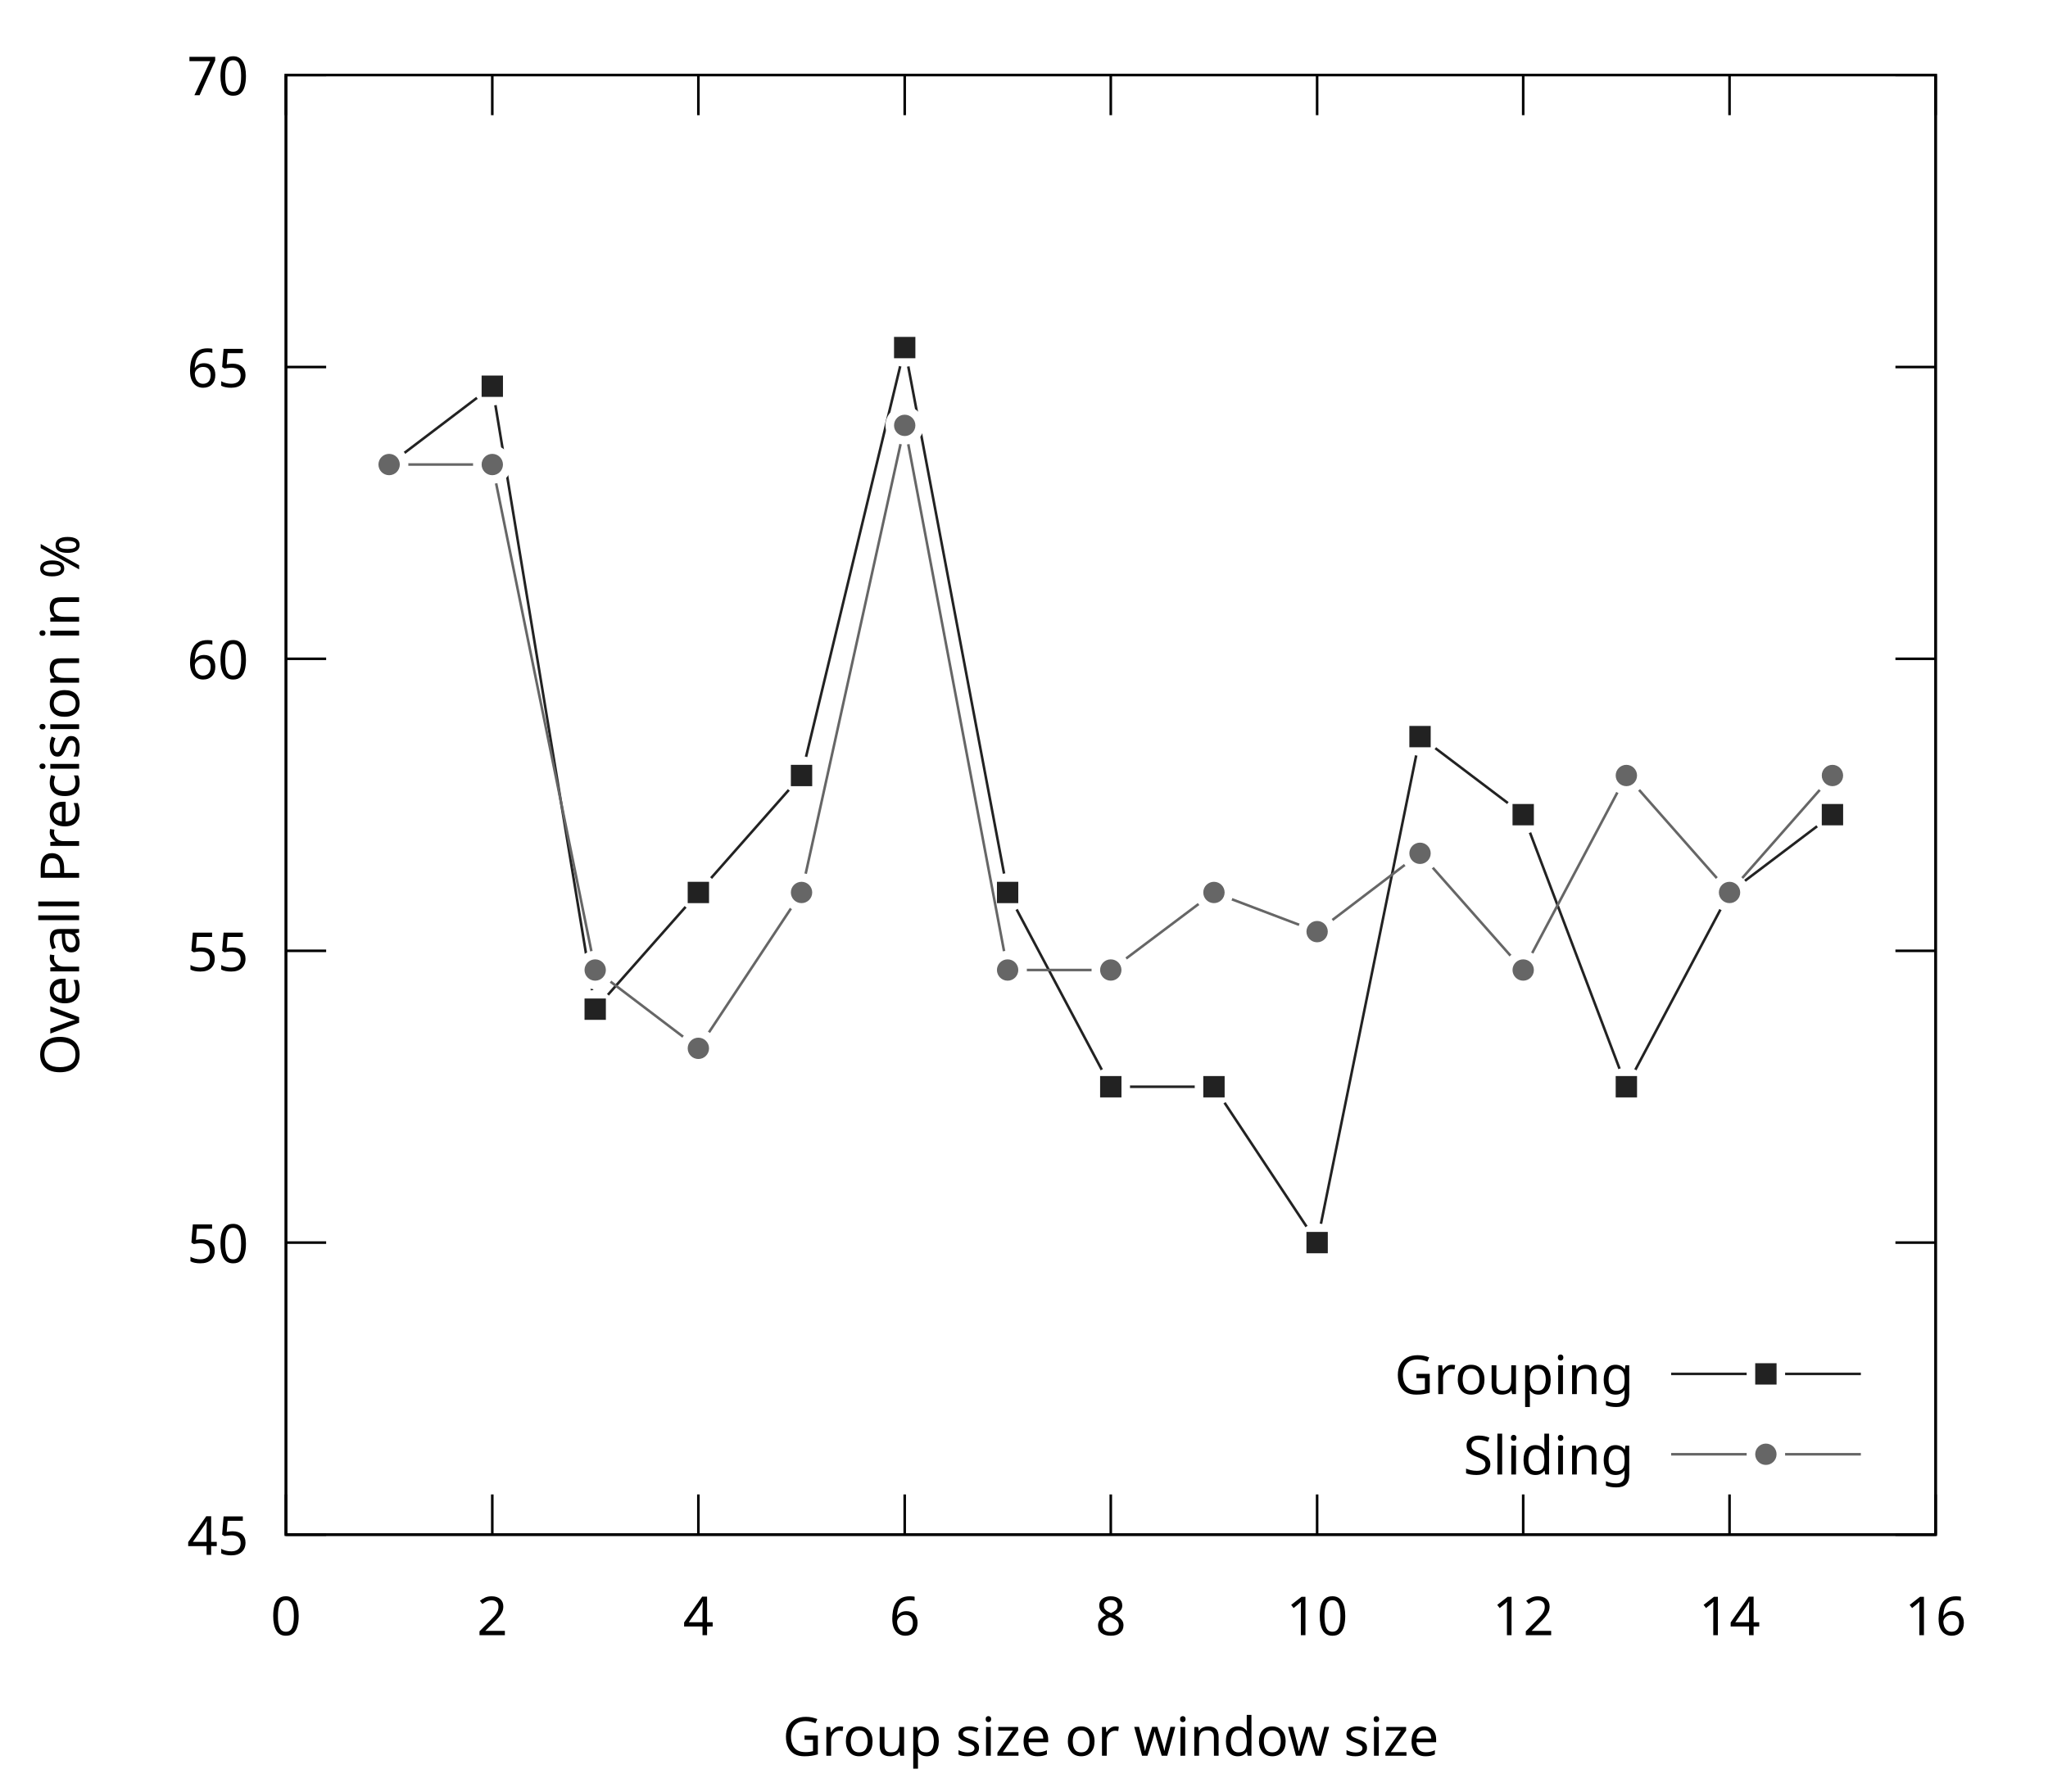
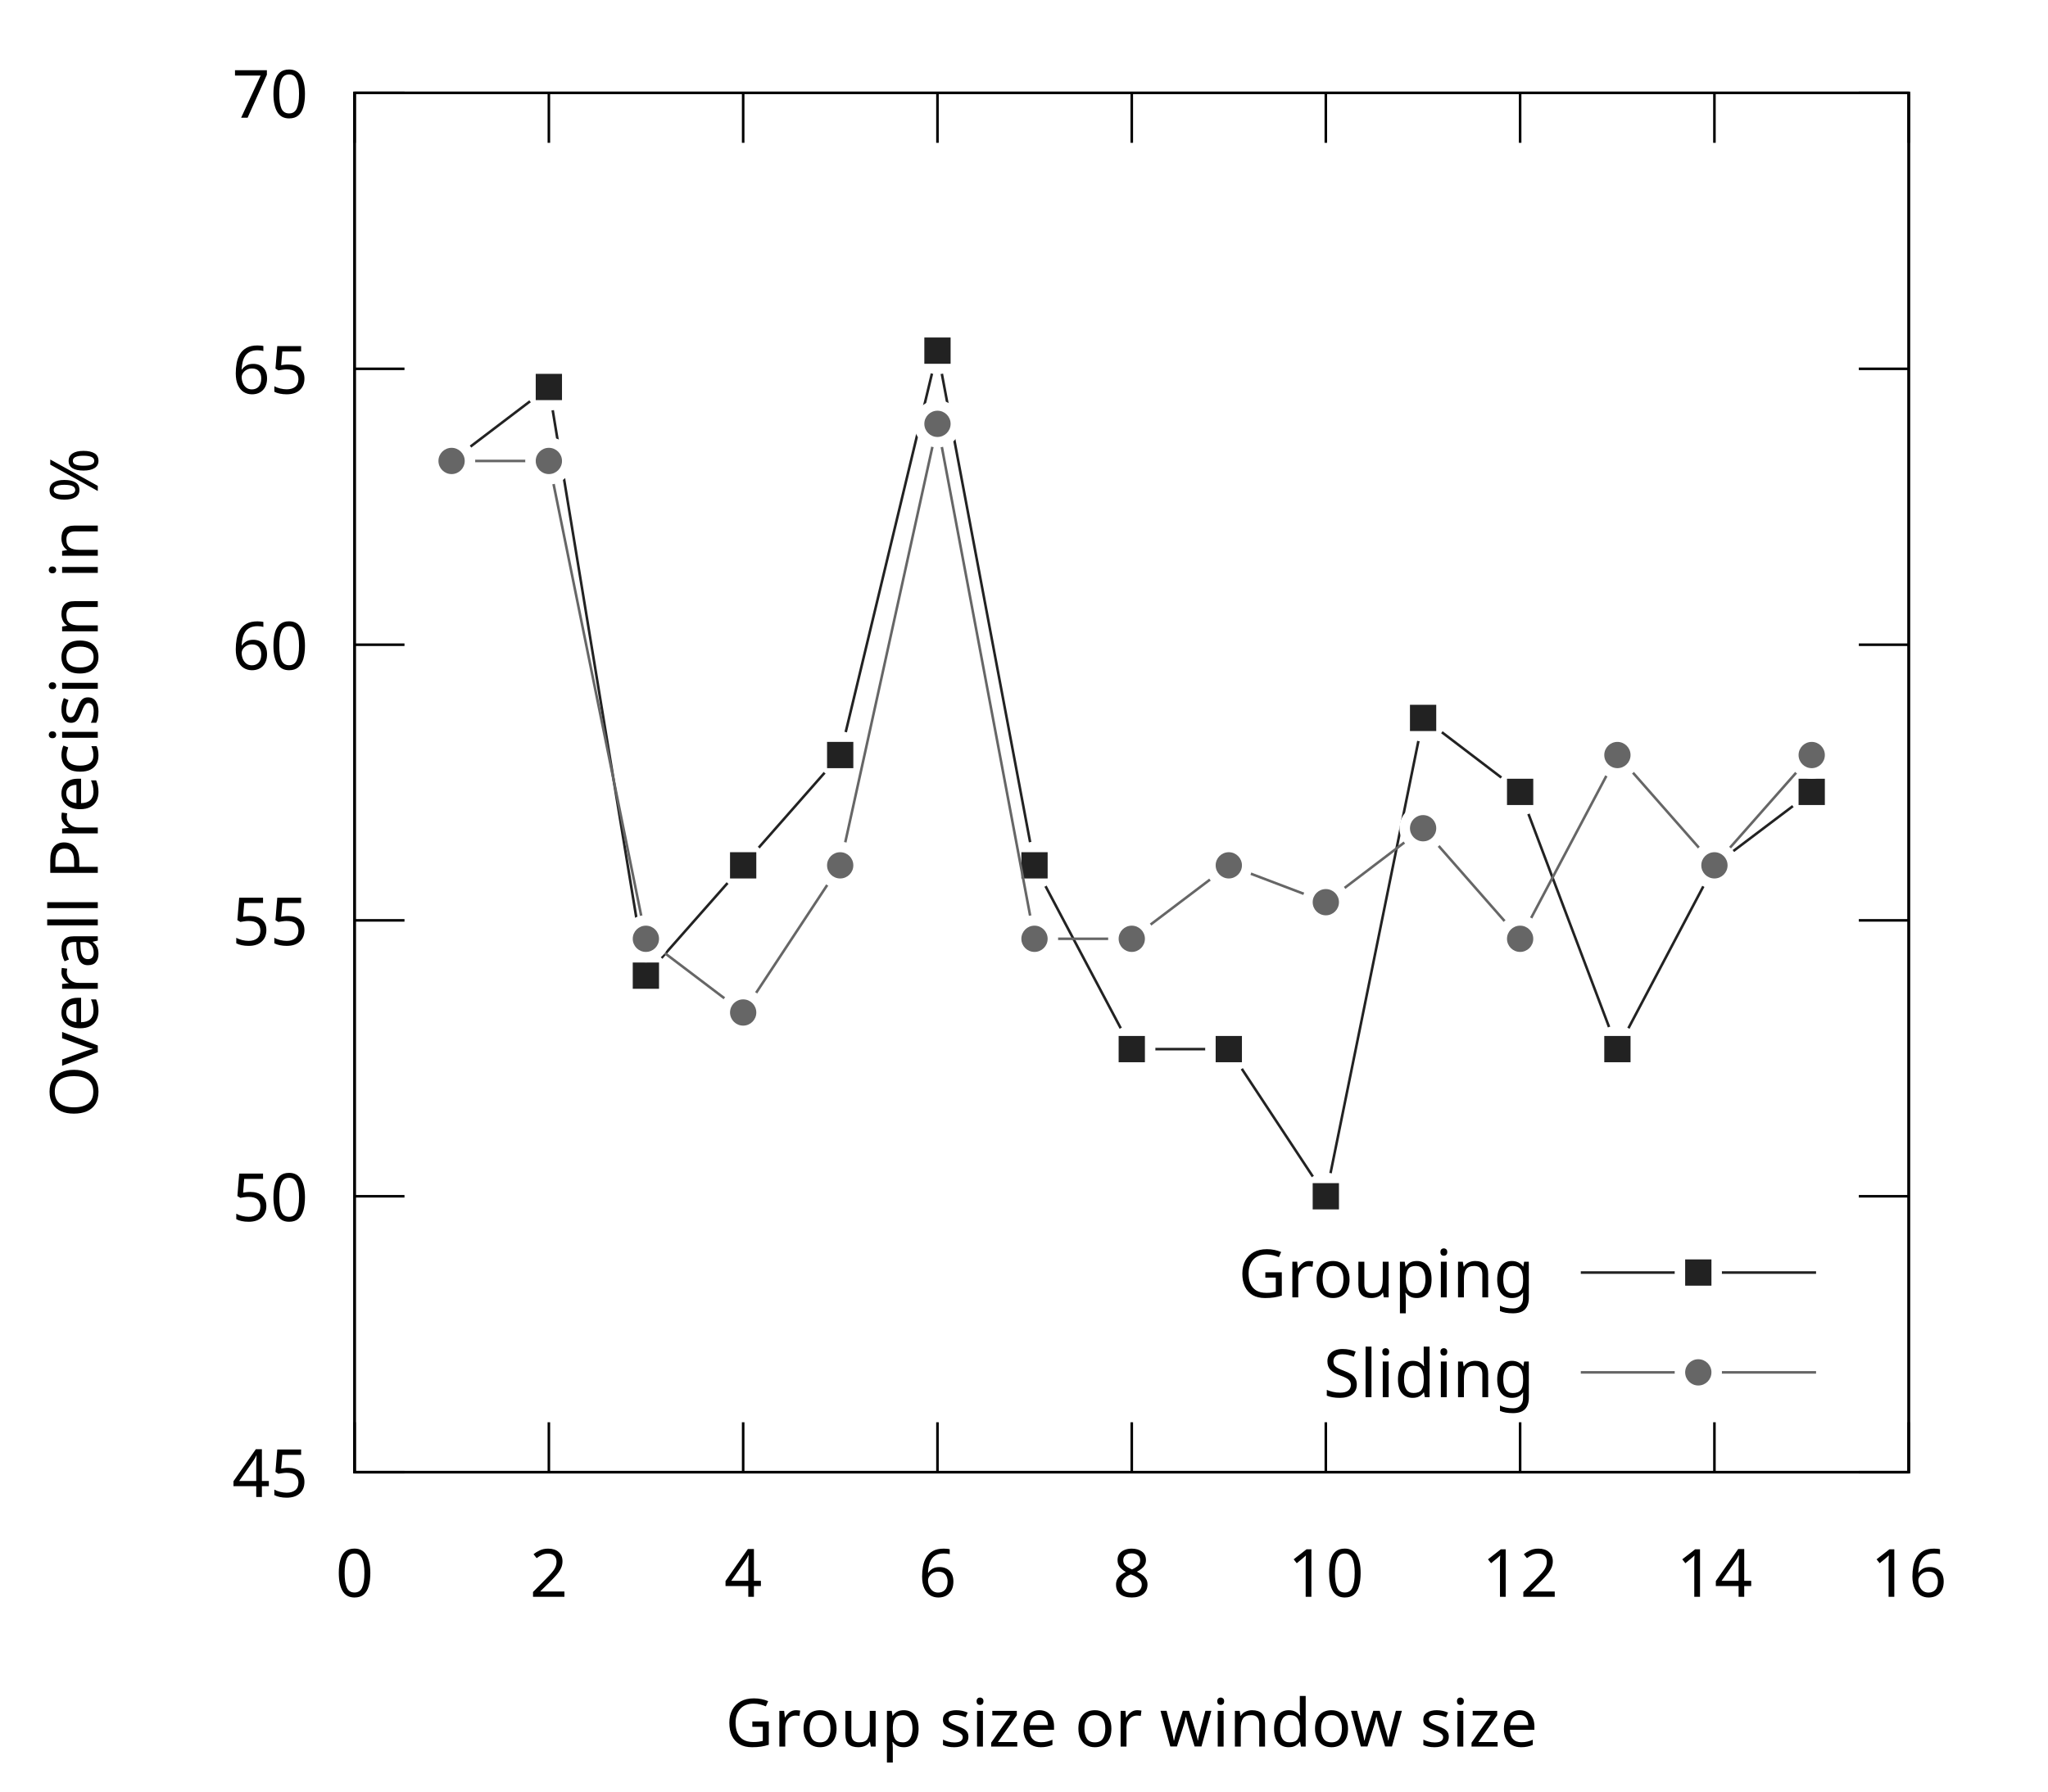
<svg xmlns="http://www.w3.org/2000/svg" xmlns:xlink="http://www.w3.org/1999/xlink" width="800" height="700" viewBox="0 0 800 700">
  <g id="gnuplot_canvas">
    <rect x="0" y="0" width="800" height="700" fill="none" />
    <defs>
      <circle id="gpDot" r="0.5" stroke-width="0.5" />
-       <path id="gpPt0" stroke-width="0.127" stroke="currentColor" d="M-1,0 h2 M0,-1 v2" />
-       <path id="gpPt1" stroke-width="0.127" stroke="currentColor" d="M-1,-1 L1,1 M1,-1 L-1,1" />
-       <path id="gpPt2" stroke-width="0.127" stroke="currentColor" d="M-1,0 L1,0 M0,-1 L0,1 M-1,-1 L1,1 M-1,1 L1,-1" />
-       <rect id="gpPt3" stroke-width="0.127" stroke="currentColor" x="-1" y="-1" width="2" height="2" />
-       <rect id="gpPt4" stroke-width="0.127" stroke="currentColor" fill="currentColor" x="-1" y="-1" width="2" height="2" />
-       <circle id="gpPt5" stroke-width="0.127" stroke="currentColor" cx="0" cy="0" r="1" />
+       <path id="gpPt0" stroke-width="0.103" stroke="currentColor" d="M-1,0 h2 M0,-1 v2" />
+       <path id="gpPt1" stroke-width="0.103" stroke="currentColor" d="M-1,-1 L1,1 M1,-1 L-1,1" />
+       <path id="gpPt2" stroke-width="0.103" stroke="currentColor" d="M-1,0 L1,0 M0,-1 L0,1 M-1,-1 L1,1 M-1,1 L1,-1" />
+       <rect id="gpPt3" stroke-width="0.103" stroke="currentColor" x="-1" y="-1" width="2" height="2" />
+       <rect id="gpPt4" stroke-width="0.103" stroke="currentColor" fill="currentColor" x="-1" y="-1" width="2" height="2" />
+       <circle id="gpPt5" stroke-width="0.103" stroke="currentColor" cx="0" cy="0" r="1" />
      <use xlink:href="#gpPt5" id="gpPt6" fill="currentColor" stroke="none" />
-       <path id="gpPt7" stroke-width="0.127" stroke="currentColor" d="M0,-1.33 L-1.33,0.67 L1.33,0.67 z" />
+       <path id="gpPt7" stroke-width="0.103" stroke="currentColor" d="M0,-1.33 L-1.33,0.67 L1.33,0.67 z" />
      <use xlink:href="#gpPt7" id="gpPt8" fill="currentColor" stroke="none" />
      <use xlink:href="#gpPt7" id="gpPt9" stroke="currentColor" transform="rotate(180)" />
      <use xlink:href="#gpPt9" id="gpPt10" fill="currentColor" stroke="none" />
      <use xlink:href="#gpPt3" id="gpPt11" stroke="currentColor" transform="rotate(45)" />
      <use xlink:href="#gpPt11" id="gpPt12" fill="currentColor" stroke="none" />
-       <path id="gpPt13" stroke-width="0.127" stroke="currentColor" d="M0,1.330 L1.265,0.411 L0.782,-1.067 L-0.782,-1.076 L-1.265,0.411 z" />
+       <path id="gpPt13" stroke-width="0.103" stroke="currentColor" d="M0,1.330 L1.265,0.411 L0.782,-1.067 L-0.782,-1.076 L-1.265,0.411 z" />
      <use xlink:href="#gpPt13" id="gpPt14" fill="currentColor" stroke="none" />
      <filter id="textbox" filterUnits="objectBoundingBox" x="0" y="0" height="1" width="1">
        <feFlood flood-color="white" flood-opacity="1" result="bgnd" />
        <feComposite in="SourceGraphic" in2="bgnd" operator="atop" />
      </filter>
      <filter id="greybox" filterUnits="objectBoundingBox" x="0" y="0" height="1" width="1">
        <feFlood flood-color="lightgrey" flood-opacity="1" result="grey" />
        <feComposite in="SourceGraphic" in2="grey" operator="atop" />
      </filter>
    </defs>
    <g fill="none" color="white" stroke="currentColor" stroke-width="1.00" stroke-linecap="butt" stroke-linejoin="miter">
</g>
    <g fill="none" color="black" stroke="currentColor" stroke-width="1.00" stroke-linecap="butt" stroke-linejoin="miter">
-       <path stroke="black" d="M111.7,599.6 L127.4,599.6 M756.1,599.6 L740.4,599.6  " />
-       <g transform="translate(97.1,607.5)" stroke="none" fill="black" font-family="Verdana" font-size="21.00" text-anchor="end">
+       <path stroke="black" d="M138.5,575.2 L158.0,575.2 M745.6,575.2 L726.1,575.2  " />
+       <g transform="translate(120.4,584.9)" stroke="none" fill="black" font-family="Verdana" font-size="26.00" text-anchor="end">
        <text>
          <tspan font-family="Verdana"> 45</tspan>
        </text>
      </g>
    </g>
    <g fill="none" color="black" stroke="currentColor" stroke-width="1.00" stroke-linecap="butt" stroke-linejoin="miter">
-       <path stroke="black" d="M111.7,485.5 L127.4,485.5 M756.1,485.5 L740.4,485.5  " />
-       <g transform="translate(97.1,493.4)" stroke="none" fill="black" font-family="Verdana" font-size="21.00" text-anchor="end">
+       <path stroke="black" d="M138.5,467.4 L158.0,467.4 M745.6,467.4 L726.1,467.4  " />
+       <g transform="translate(120.4,477.1)" stroke="none" fill="black" font-family="Verdana" font-size="26.00" text-anchor="end">
        <text>
          <tspan font-family="Verdana"> 50</tspan>
        </text>
      </g>
    </g>
    <g fill="none" color="black" stroke="currentColor" stroke-width="1.00" stroke-linecap="butt" stroke-linejoin="miter">
-       <path stroke="black" d="M111.7,371.5 L127.4,371.5 M756.1,371.5 L740.4,371.5  " />
-       <g transform="translate(97.1,379.4)" stroke="none" fill="black" font-family="Verdana" font-size="21.00" text-anchor="end">
+       <path stroke="black" d="M138.5,359.6 L158.0,359.6 M745.6,359.6 L726.1,359.6  " />
+       <g transform="translate(120.4,369.3)" stroke="none" fill="black" font-family="Verdana" font-size="26.00" text-anchor="end">
        <text>
          <tspan font-family="Verdana"> 55</tspan>
        </text>
      </g>
    </g>
    <g fill="none" color="black" stroke="currentColor" stroke-width="1.00" stroke-linecap="butt" stroke-linejoin="miter">
-       <path stroke="black" d="M111.7,257.4 L127.4,257.4 M756.1,257.4 L740.4,257.4  " />
-       <g transform="translate(97.1,265.3)" stroke="none" fill="black" font-family="Verdana" font-size="21.00" text-anchor="end">
+       <path stroke="black" d="M138.5,251.9 L158.0,251.9 M745.6,251.9 L726.1,251.9  " />
+       <g transform="translate(120.4,261.6)" stroke="none" fill="black" font-family="Verdana" font-size="26.00" text-anchor="end">
        <text>
          <tspan font-family="Verdana"> 60</tspan>
        </text>
      </g>
    </g>
    <g fill="none" color="black" stroke="currentColor" stroke-width="1.00" stroke-linecap="butt" stroke-linejoin="miter">
-       <path stroke="black" d="M111.7,143.4 L127.4,143.4 M756.1,143.4 L740.4,143.4  " />
-       <g transform="translate(97.1,151.3)" stroke="none" fill="black" font-family="Verdana" font-size="21.00" text-anchor="end">
+       <path stroke="black" d="M138.5,144.1 L158.0,144.1 M745.6,144.1 L726.1,144.1  " />
+       <g transform="translate(120.4,153.8)" stroke="none" fill="black" font-family="Verdana" font-size="26.00" text-anchor="end">
        <text>
          <tspan font-family="Verdana"> 65</tspan>
        </text>
      </g>
    </g>
    <g fill="none" color="black" stroke="currentColor" stroke-width="1.00" stroke-linecap="butt" stroke-linejoin="miter">
-       <path stroke="black" d="M111.7,29.3 L127.4,29.3 M756.1,29.3 L740.4,29.3  " />
-       <g transform="translate(97.1,37.2)" stroke="none" fill="black" font-family="Verdana" font-size="21.00" text-anchor="end">
+       <path stroke="black" d="M138.5,36.3 L158.0,36.3 M745.6,36.3 L726.1,36.3  " />
+       <g transform="translate(120.4,46.0)" stroke="none" fill="black" font-family="Verdana" font-size="26.00" text-anchor="end">
        <text>
          <tspan font-family="Verdana"> 70</tspan>
        </text>
      </g>
    </g>
    <g fill="none" color="black" stroke="currentColor" stroke-width="1.00" stroke-linecap="butt" stroke-linejoin="miter">
-       <path stroke="black" d="M111.7,599.6 L111.7,583.9 M111.7,29.3 L111.7,45.0  " />
-       <g transform="translate(111.7,638.9)" stroke="none" fill="black" font-family="Verdana" font-size="21.00" text-anchor="middle">
+       <path stroke="black" d="M138.5,575.2 L138.5,555.7 M138.5,36.3 L138.5,55.8  " />
+       <g transform="translate(138.5,623.9)" stroke="none" fill="black" font-family="Verdana" font-size="26.00" text-anchor="middle">
        <text>
          <tspan font-family="Verdana"> 0</tspan>
        </text>
      </g>
    </g>
    <g fill="none" color="black" stroke="currentColor" stroke-width="1.00" stroke-linecap="butt" stroke-linejoin="miter">
-       <path stroke="black" d="M192.3,599.6 L192.3,583.9 M192.3,29.3 L192.3,45.0  " />
-       <g transform="translate(192.3,638.9)" stroke="none" fill="black" font-family="Verdana" font-size="21.00" text-anchor="middle">
+       <path stroke="black" d="M214.4,575.2 L214.4,555.7 M214.4,36.3 L214.4,55.8  " />
+       <g transform="translate(214.4,623.9)" stroke="none" fill="black" font-family="Verdana" font-size="26.00" text-anchor="middle">
        <text>
          <tspan font-family="Verdana"> 2</tspan>
        </text>
      </g>
    </g>
    <g fill="none" color="black" stroke="currentColor" stroke-width="1.00" stroke-linecap="butt" stroke-linejoin="miter">
-       <path stroke="black" d="M272.8,599.6 L272.8,583.9 M272.8,29.3 L272.8,45.0  " />
-       <g transform="translate(272.8,638.9)" stroke="none" fill="black" font-family="Verdana" font-size="21.00" text-anchor="middle">
+       <path stroke="black" d="M290.3,575.2 L290.3,555.7 M290.3,36.3 L290.3,55.8  " />
+       <g transform="translate(290.3,623.9)" stroke="none" fill="black" font-family="Verdana" font-size="26.00" text-anchor="middle">
        <text>
          <tspan font-family="Verdana"> 4</tspan>
        </text>
      </g>
    </g>
    <g fill="none" color="black" stroke="currentColor" stroke-width="1.00" stroke-linecap="butt" stroke-linejoin="miter">
-       <path stroke="black" d="M353.4,599.6 L353.4,583.9 M353.4,29.3 L353.4,45.0  " />
-       <g transform="translate(353.4,638.9)" stroke="none" fill="black" font-family="Verdana" font-size="21.00" text-anchor="middle">
+       <path stroke="black" d="M366.2,575.2 L366.2,555.7 M366.2,36.3 L366.2,55.8  " />
+       <g transform="translate(366.2,623.9)" stroke="none" fill="black" font-family="Verdana" font-size="26.00" text-anchor="middle">
        <text>
          <tspan font-family="Verdana"> 6</tspan>
        </text>
      </g>
    </g>
    <g fill="none" color="black" stroke="currentColor" stroke-width="1.00" stroke-linecap="butt" stroke-linejoin="miter">
-       <path stroke="black" d="M433.9,599.6 L433.9,583.9 M433.9,29.3 L433.9,45.0  " />
-       <g transform="translate(433.9,638.9)" stroke="none" fill="black" font-family="Verdana" font-size="21.00" text-anchor="middle">
+       <path stroke="black" d="M442.1,575.2 L442.1,555.7 M442.1,36.3 L442.1,55.8  " />
+       <g transform="translate(442.1,623.9)" stroke="none" fill="black" font-family="Verdana" font-size="26.00" text-anchor="middle">
        <text>
          <tspan font-family="Verdana"> 8</tspan>
        </text>
      </g>
    </g>
    <g fill="none" color="black" stroke="currentColor" stroke-width="1.00" stroke-linecap="butt" stroke-linejoin="miter">
-       <path stroke="black" d="M514.5,599.6 L514.5,583.9 M514.5,29.3 L514.5,45.0  " />
-       <g transform="translate(514.5,638.9)" stroke="none" fill="black" font-family="Verdana" font-size="21.00" text-anchor="middle">
+       <path stroke="black" d="M517.9,575.2 L517.9,555.7 M517.9,36.3 L517.9,55.8  " />
+       <g transform="translate(517.9,623.9)" stroke="none" fill="black" font-family="Verdana" font-size="26.00" text-anchor="middle">
        <text>
          <tspan font-family="Verdana"> 10</tspan>
        </text>
      </g>
    </g>
    <g fill="none" color="black" stroke="currentColor" stroke-width="1.00" stroke-linecap="butt" stroke-linejoin="miter">
-       <path stroke="black" d="M595.0,599.6 L595.0,583.9 M595.0,29.3 L595.0,45.0  " />
-       <g transform="translate(595.0,638.9)" stroke="none" fill="black" font-family="Verdana" font-size="21.00" text-anchor="middle">
+       <path stroke="black" d="M593.8,575.2 L593.8,555.7 M593.8,36.3 L593.8,55.8  " />
+       <g transform="translate(593.8,623.9)" stroke="none" fill="black" font-family="Verdana" font-size="26.00" text-anchor="middle">
        <text>
          <tspan font-family="Verdana"> 12</tspan>
        </text>
      </g>
    </g>
    <g fill="none" color="black" stroke="currentColor" stroke-width="1.00" stroke-linecap="butt" stroke-linejoin="miter">
-       <path stroke="black" d="M675.6,599.6 L675.6,583.9 M675.6,29.3 L675.6,45.0  " />
-       <g transform="translate(675.6,638.9)" stroke="none" fill="black" font-family="Verdana" font-size="21.00" text-anchor="middle">
+       <path stroke="black" d="M669.7,575.2 L669.7,555.7 M669.7,36.3 L669.7,55.8  " />
+       <g transform="translate(669.7,623.9)" stroke="none" fill="black" font-family="Verdana" font-size="26.00" text-anchor="middle">
        <text>
          <tspan font-family="Verdana"> 14</tspan>
        </text>
      </g>
    </g>
    <g fill="none" color="black" stroke="currentColor" stroke-width="1.00" stroke-linecap="butt" stroke-linejoin="miter">
-       <path stroke="black" d="M756.1,599.6 L756.1,583.9 M756.1,29.3 L756.1,45.0  " />
-       <g transform="translate(756.1,638.9)" stroke="none" fill="black" font-family="Verdana" font-size="21.00" text-anchor="middle">
+       <path stroke="black" d="M745.6,575.2 L745.6,555.7 M745.6,36.3 L745.6,55.8  " />
+       <g transform="translate(745.6,623.9)" stroke="none" fill="black" font-family="Verdana" font-size="26.00" text-anchor="middle">
        <text>
          <tspan font-family="Verdana"> 16</tspan>
        </text>
      </g>
    </g>
    <g fill="none" color="black" stroke="currentColor" stroke-width="1.00" stroke-linecap="butt" stroke-linejoin="miter">
</g>
    <g fill="none" color="black" stroke="currentColor" stroke-width="1.00" stroke-linecap="butt" stroke-linejoin="miter">
-       <path stroke="black" d="M111.7,29.3 L111.7,599.6 L756.1,599.6 L756.1,29.3 L111.7,29.3 Z  " />
-     </g>
-     <g fill="none" color="black" stroke="currentColor" stroke-width="1.00" stroke-linecap="butt" stroke-linejoin="miter">
-       <g transform="translate(30.9,314.5) rotate(270)" stroke="none" fill="black" font-family="Verdana" font-size="21.00" text-anchor="middle">
+       <path stroke="black" d="M138.5,36.3 L138.5,575.2 L745.6,575.2 L745.6,36.3 L138.5,36.3 Z  " />
+     </g>
+     <g fill="none" color="black" stroke="currentColor" stroke-width="1.00" stroke-linecap="butt" stroke-linejoin="miter">
+       <g transform="translate(38.2,305.8) rotate(270)" stroke="none" fill="black" font-family="Verdana" font-size="26.00" text-anchor="middle">
        <text>
          <tspan font-family="Verdana">Overall Precision in %</tspan>
        </text>
      </g>
    </g>
    <g fill="none" color="black" stroke="currentColor" stroke-width="1.00" stroke-linecap="butt" stroke-linejoin="miter">
-       <g transform="translate(433.9,686.0)" stroke="none" fill="black" font-family="Verdana" font-size="21.00" text-anchor="middle">
+       <g transform="translate(442.0,682.4)" stroke="none" fill="black" font-family="Verdana" font-size="26.00" text-anchor="middle">
        <text>
          <tspan font-family="Verdana">Group size or window size</tspan>
        </text>
      </g>
    </g>
    <g fill="none" color="black" stroke="currentColor" stroke-width="1.00" stroke-linecap="butt" stroke-linejoin="miter">
</g>
    <g id="gnuplot_plot_1">
      <g fill="none" color="black" stroke="currentColor" stroke-width="1.00" stroke-linecap="butt" stroke-linejoin="miter">
-         <g transform="translate(638.2,544.7)" stroke="none" fill="black" font-family="Verdana" font-size="21.00" text-anchor="end">
+         <g transform="translate(599.4,506.9)" stroke="none" fill="black" font-family="Verdana" font-size="26.00" text-anchor="end">
          <text>
            <tspan font-family="Verdana">Grouping</tspan>
          </text>
        </g>
      </g>
      <g fill="none" color="black" stroke="currentColor" stroke-width="1.00" stroke-linecap="butt" stroke-linejoin="miter">
-         <path stroke="rgb( 34,  34,  34)" d="M652.8,536.8 L726.9,536.8 M152.0,181.5 L192.3,150.9 L232.5,394.3 L272.8,348.7 L313.1,303.0 L353.4,135.8   L393.6,348.7 L433.9,424.6 L474.2,424.6 L514.5,485.5 L554.7,287.8 L595.0,318.3 L635.3,424.6 L675.6,348.7   L715.8,318.3  " />
-         <use xlink:href="#gpPt6" transform="translate(152.0,181.5) scale(7.07)" color="white" />
-       </g>
-       <g fill="none" color="black" stroke="currentColor" stroke-width="1.00" stroke-linecap="butt" stroke-linejoin="miter">
-         <use xlink:href="#gpPt4" transform="translate(152.0,181.5) scale(3.92)" color="rgb( 34,  34,  34)" />
-         <use xlink:href="#gpPt6" transform="translate(192.3,150.9) scale(7.07)" color="white" />
-       </g>
-       <g fill="none" color="black" stroke="currentColor" stroke-width="1.00" stroke-linecap="butt" stroke-linejoin="miter">
-         <use xlink:href="#gpPt4" transform="translate(192.3,150.9) scale(3.92)" color="rgb( 34,  34,  34)" />
-         <use xlink:href="#gpPt6" transform="translate(232.5,394.3) scale(7.07)" color="white" />
-       </g>
-       <g fill="none" color="black" stroke="currentColor" stroke-width="1.00" stroke-linecap="butt" stroke-linejoin="miter">
-         <use xlink:href="#gpPt4" transform="translate(232.5,394.3) scale(3.92)" color="rgb( 34,  34,  34)" />
-         <use xlink:href="#gpPt6" transform="translate(272.8,348.7) scale(7.07)" color="white" />
-       </g>
-       <g fill="none" color="black" stroke="currentColor" stroke-width="1.00" stroke-linecap="butt" stroke-linejoin="miter">
-         <use xlink:href="#gpPt4" transform="translate(272.8,348.7) scale(3.92)" color="rgb( 34,  34,  34)" />
-         <use xlink:href="#gpPt6" transform="translate(313.1,303.0) scale(7.07)" color="white" />
-       </g>
-       <g fill="none" color="black" stroke="currentColor" stroke-width="1.00" stroke-linecap="butt" stroke-linejoin="miter">
-         <use xlink:href="#gpPt4" transform="translate(313.1,303.0) scale(3.92)" color="rgb( 34,  34,  34)" />
-         <use xlink:href="#gpPt6" transform="translate(353.4,135.8) scale(7.07)" color="white" />
-       </g>
-       <g fill="none" color="black" stroke="currentColor" stroke-width="1.00" stroke-linecap="butt" stroke-linejoin="miter">
-         <use xlink:href="#gpPt4" transform="translate(353.4,135.8) scale(3.92)" color="rgb( 34,  34,  34)" />
-         <use xlink:href="#gpPt6" transform="translate(393.6,348.7) scale(7.07)" color="white" />
-       </g>
-       <g fill="none" color="black" stroke="currentColor" stroke-width="1.00" stroke-linecap="butt" stroke-linejoin="miter">
-         <use xlink:href="#gpPt4" transform="translate(393.6,348.7) scale(3.92)" color="rgb( 34,  34,  34)" />
-         <use xlink:href="#gpPt6" transform="translate(433.9,424.6) scale(7.07)" color="white" />
-       </g>
-       <g fill="none" color="black" stroke="currentColor" stroke-width="1.00" stroke-linecap="butt" stroke-linejoin="miter">
-         <use xlink:href="#gpPt4" transform="translate(433.9,424.6) scale(3.92)" color="rgb( 34,  34,  34)" />
-         <use xlink:href="#gpPt6" transform="translate(474.2,424.6) scale(7.07)" color="white" />
-       </g>
-       <g fill="none" color="black" stroke="currentColor" stroke-width="1.00" stroke-linecap="butt" stroke-linejoin="miter">
-         <use xlink:href="#gpPt4" transform="translate(474.2,424.6) scale(3.92)" color="rgb( 34,  34,  34)" />
-         <use xlink:href="#gpPt6" transform="translate(514.5,485.5) scale(7.07)" color="white" />
-       </g>
-       <g fill="none" color="black" stroke="currentColor" stroke-width="1.00" stroke-linecap="butt" stroke-linejoin="miter">
-         <use xlink:href="#gpPt4" transform="translate(514.5,485.5) scale(3.92)" color="rgb( 34,  34,  34)" />
-         <use xlink:href="#gpPt6" transform="translate(554.7,287.8) scale(7.07)" color="white" />
-       </g>
-       <g fill="none" color="black" stroke="currentColor" stroke-width="1.00" stroke-linecap="butt" stroke-linejoin="miter">
-         <use xlink:href="#gpPt4" transform="translate(554.7,287.8) scale(3.92)" color="rgb( 34,  34,  34)" />
-         <use xlink:href="#gpPt6" transform="translate(595.0,318.3) scale(7.07)" color="white" />
-       </g>
-       <g fill="none" color="black" stroke="currentColor" stroke-width="1.00" stroke-linecap="butt" stroke-linejoin="miter">
-         <use xlink:href="#gpPt4" transform="translate(595.0,318.3) scale(3.92)" color="rgb( 34,  34,  34)" />
-         <use xlink:href="#gpPt6" transform="translate(635.3,424.6) scale(7.07)" color="white" />
-       </g>
-       <g fill="none" color="black" stroke="currentColor" stroke-width="1.00" stroke-linecap="butt" stroke-linejoin="miter">
-         <use xlink:href="#gpPt4" transform="translate(635.3,424.6) scale(3.92)" color="rgb( 34,  34,  34)" />
-         <use xlink:href="#gpPt6" transform="translate(675.6,348.7) scale(7.07)" color="white" />
-       </g>
-       <g fill="none" color="black" stroke="currentColor" stroke-width="1.00" stroke-linecap="butt" stroke-linejoin="miter">
-         <use xlink:href="#gpPt4" transform="translate(675.6,348.7) scale(3.92)" color="rgb( 34,  34,  34)" />
-         <use xlink:href="#gpPt6" transform="translate(715.8,318.3) scale(7.07)" color="white" />
-       </g>
-       <g fill="none" color="black" stroke="currentColor" stroke-width="1.00" stroke-linecap="butt" stroke-linejoin="miter">
-         <use xlink:href="#gpPt4" transform="translate(715.8,318.3) scale(3.92)" color="rgb( 34,  34,  34)" />
-         <use xlink:href="#gpPt6" transform="translate(689.8,536.8) scale(7.07)" color="white" />
-       </g>
-       <g fill="none" color="black" stroke="currentColor" stroke-width="1.00" stroke-linecap="butt" stroke-linejoin="miter">
-         <use xlink:href="#gpPt4" transform="translate(689.8,536.8) scale(3.92)" color="rgb( 34,  34,  34)" />
+         <path stroke="rgb( 34,  34,  34)" d="M617.5,497.2 L709.4,497.2 M176.4,180.1 L214.4,151.2 L252.3,381.2 L290.3,338.1 L328.2,295.0 L366.2,137.0   L404.1,338.1 L442.1,409.9 L480.0,409.9 L517.9,467.4 L555.9,280.5 L593.8,309.4 L631.8,409.9 L669.7,338.1   L707.7,309.4  " />
+         <use xlink:href="#gpPt6" transform="translate(176.4,180.1) scale(8.78)" color="white" />
+       </g>
+       <g fill="none" color="black" stroke="currentColor" stroke-width="1.00" stroke-linecap="butt" stroke-linejoin="miter">
+         <use xlink:href="#gpPt4" transform="translate(176.4,180.1) scale(4.88)" color="rgb( 34,  34,  34)" />
+         <use xlink:href="#gpPt6" transform="translate(214.4,151.2) scale(8.78)" color="white" />
+       </g>
+       <g fill="none" color="black" stroke="currentColor" stroke-width="1.00" stroke-linecap="butt" stroke-linejoin="miter">
+         <use xlink:href="#gpPt4" transform="translate(214.4,151.2) scale(4.88)" color="rgb( 34,  34,  34)" />
+         <use xlink:href="#gpPt6" transform="translate(252.3,381.2) scale(8.78)" color="white" />
+       </g>
+       <g fill="none" color="black" stroke="currentColor" stroke-width="1.00" stroke-linecap="butt" stroke-linejoin="miter">
+         <use xlink:href="#gpPt4" transform="translate(252.3,381.2) scale(4.88)" color="rgb( 34,  34,  34)" />
+         <use xlink:href="#gpPt6" transform="translate(290.3,338.1) scale(8.78)" color="white" />
+       </g>
+       <g fill="none" color="black" stroke="currentColor" stroke-width="1.00" stroke-linecap="butt" stroke-linejoin="miter">
+         <use xlink:href="#gpPt4" transform="translate(290.3,338.1) scale(4.88)" color="rgb( 34,  34,  34)" />
+         <use xlink:href="#gpPt6" transform="translate(328.2,295.0) scale(8.78)" color="white" />
+       </g>
+       <g fill="none" color="black" stroke="currentColor" stroke-width="1.00" stroke-linecap="butt" stroke-linejoin="miter">
+         <use xlink:href="#gpPt4" transform="translate(328.2,295.0) scale(4.88)" color="rgb( 34,  34,  34)" />
+         <use xlink:href="#gpPt6" transform="translate(366.2,137.0) scale(8.78)" color="white" />
+       </g>
+       <g fill="none" color="black" stroke="currentColor" stroke-width="1.00" stroke-linecap="butt" stroke-linejoin="miter">
+         <use xlink:href="#gpPt4" transform="translate(366.2,137.0) scale(4.88)" color="rgb( 34,  34,  34)" />
+         <use xlink:href="#gpPt6" transform="translate(404.1,338.1) scale(8.78)" color="white" />
+       </g>
+       <g fill="none" color="black" stroke="currentColor" stroke-width="1.00" stroke-linecap="butt" stroke-linejoin="miter">
+         <use xlink:href="#gpPt4" transform="translate(404.1,338.1) scale(4.88)" color="rgb( 34,  34,  34)" />
+         <use xlink:href="#gpPt6" transform="translate(442.1,409.9) scale(8.78)" color="white" />
+       </g>
+       <g fill="none" color="black" stroke="currentColor" stroke-width="1.00" stroke-linecap="butt" stroke-linejoin="miter">
+         <use xlink:href="#gpPt4" transform="translate(442.1,409.9) scale(4.88)" color="rgb( 34,  34,  34)" />
+         <use xlink:href="#gpPt6" transform="translate(480.0,409.9) scale(8.78)" color="white" />
+       </g>
+       <g fill="none" color="black" stroke="currentColor" stroke-width="1.00" stroke-linecap="butt" stroke-linejoin="miter">
+         <use xlink:href="#gpPt4" transform="translate(480.0,409.9) scale(4.88)" color="rgb( 34,  34,  34)" />
+         <use xlink:href="#gpPt6" transform="translate(517.9,467.4) scale(8.78)" color="white" />
+       </g>
+       <g fill="none" color="black" stroke="currentColor" stroke-width="1.00" stroke-linecap="butt" stroke-linejoin="miter">
+         <use xlink:href="#gpPt4" transform="translate(517.9,467.4) scale(4.88)" color="rgb( 34,  34,  34)" />
+         <use xlink:href="#gpPt6" transform="translate(555.9,280.5) scale(8.78)" color="white" />
+       </g>
+       <g fill="none" color="black" stroke="currentColor" stroke-width="1.00" stroke-linecap="butt" stroke-linejoin="miter">
+         <use xlink:href="#gpPt4" transform="translate(555.9,280.5) scale(4.88)" color="rgb( 34,  34,  34)" />
+         <use xlink:href="#gpPt6" transform="translate(593.8,309.4) scale(8.78)" color="white" />
+       </g>
+       <g fill="none" color="black" stroke="currentColor" stroke-width="1.00" stroke-linecap="butt" stroke-linejoin="miter">
+         <use xlink:href="#gpPt4" transform="translate(593.8,309.4) scale(4.88)" color="rgb( 34,  34,  34)" />
+         <use xlink:href="#gpPt6" transform="translate(631.8,409.9) scale(8.78)" color="white" />
+       </g>
+       <g fill="none" color="black" stroke="currentColor" stroke-width="1.00" stroke-linecap="butt" stroke-linejoin="miter">
+         <use xlink:href="#gpPt4" transform="translate(631.8,409.9) scale(4.88)" color="rgb( 34,  34,  34)" />
+         <use xlink:href="#gpPt6" transform="translate(669.7,338.1) scale(8.78)" color="white" />
+       </g>
+       <g fill="none" color="black" stroke="currentColor" stroke-width="1.00" stroke-linecap="butt" stroke-linejoin="miter">
+         <use xlink:href="#gpPt4" transform="translate(669.7,338.1) scale(4.88)" color="rgb( 34,  34,  34)" />
+         <use xlink:href="#gpPt6" transform="translate(707.7,309.4) scale(8.78)" color="white" />
+       </g>
+       <g fill="none" color="black" stroke="currentColor" stroke-width="1.00" stroke-linecap="butt" stroke-linejoin="miter">
+         <use xlink:href="#gpPt4" transform="translate(707.7,309.4) scale(4.88)" color="rgb( 34,  34,  34)" />
+         <use xlink:href="#gpPt6" transform="translate(663.4,497.2) scale(8.78)" color="white" />
+       </g>
+       <g fill="none" color="black" stroke="currentColor" stroke-width="1.00" stroke-linecap="butt" stroke-linejoin="miter">
+         <use xlink:href="#gpPt4" transform="translate(663.4,497.2) scale(4.88)" color="rgb( 34,  34,  34)" />
      </g>
    </g>
    <g id="gnuplot_plot_2">
      <g fill="none" color="black" stroke="currentColor" stroke-width="1.00" stroke-linecap="butt" stroke-linejoin="miter">
-         <g transform="translate(638.2,576.1)" stroke="none" fill="black" font-family="Verdana" font-size="21.00" text-anchor="end">
+         <g transform="translate(599.4,545.9)" stroke="none" fill="black" font-family="Verdana" font-size="26.00" text-anchor="end">
          <text>
            <tspan font-family="Verdana">Sliding</tspan>
          </text>
        </g>
      </g>
      <g fill="none" color="black" stroke="currentColor" stroke-width="1.00" stroke-linecap="butt" stroke-linejoin="miter">
-         <path stroke="rgb(102, 102, 102)" d="M652.8,568.2 L726.9,568.2 M152.0,181.5 L192.3,181.5 L232.5,379.0 L272.8,409.6 L313.1,348.7 L353.4,166.2   L393.6,379.0 L433.9,379.0 L474.2,348.7 L514.5,364.0 L554.7,333.4 L595.0,379.0 L635.3,303.0 L675.6,348.7   L715.8,303.0  " />
-         <use xlink:href="#gpPt6" transform="translate(152.0,181.5) scale(7.07)" color="white" />
-       </g>
-       <g fill="none" color="black" stroke="currentColor" stroke-width="1.00" stroke-linecap="butt" stroke-linejoin="miter">
-         <use xlink:href="#gpPt6" transform="translate(152.0,181.5) scale(3.92)" color="rgb(102, 102, 102)" />
-         <use xlink:href="#gpPt6" transform="translate(192.3,181.5) scale(7.07)" color="white" />
-       </g>
-       <g fill="none" color="black" stroke="currentColor" stroke-width="1.00" stroke-linecap="butt" stroke-linejoin="miter">
-         <use xlink:href="#gpPt6" transform="translate(192.3,181.5) scale(3.92)" color="rgb(102, 102, 102)" />
-         <use xlink:href="#gpPt6" transform="translate(232.5,379.0) scale(7.07)" color="white" />
-       </g>
-       <g fill="none" color="black" stroke="currentColor" stroke-width="1.00" stroke-linecap="butt" stroke-linejoin="miter">
-         <use xlink:href="#gpPt6" transform="translate(232.5,379.0) scale(3.92)" color="rgb(102, 102, 102)" />
-         <use xlink:href="#gpPt6" transform="translate(272.8,409.6) scale(7.07)" color="white" />
-       </g>
-       <g fill="none" color="black" stroke="currentColor" stroke-width="1.00" stroke-linecap="butt" stroke-linejoin="miter">
-         <use xlink:href="#gpPt6" transform="translate(272.8,409.6) scale(3.92)" color="rgb(102, 102, 102)" />
-         <use xlink:href="#gpPt6" transform="translate(313.1,348.7) scale(7.07)" color="white" />
-       </g>
-       <g fill="none" color="black" stroke="currentColor" stroke-width="1.00" stroke-linecap="butt" stroke-linejoin="miter">
-         <use xlink:href="#gpPt6" transform="translate(313.1,348.7) scale(3.92)" color="rgb(102, 102, 102)" />
-         <use xlink:href="#gpPt6" transform="translate(353.4,166.2) scale(7.07)" color="white" />
-       </g>
-       <g fill="none" color="black" stroke="currentColor" stroke-width="1.00" stroke-linecap="butt" stroke-linejoin="miter">
-         <use xlink:href="#gpPt6" transform="translate(353.4,166.2) scale(3.92)" color="rgb(102, 102, 102)" />
-         <use xlink:href="#gpPt6" transform="translate(393.6,379.0) scale(7.07)" color="white" />
-       </g>
-       <g fill="none" color="black" stroke="currentColor" stroke-width="1.00" stroke-linecap="butt" stroke-linejoin="miter">
-         <use xlink:href="#gpPt6" transform="translate(393.6,379.0) scale(3.92)" color="rgb(102, 102, 102)" />
-         <use xlink:href="#gpPt6" transform="translate(433.9,379.0) scale(7.07)" color="white" />
-       </g>
-       <g fill="none" color="black" stroke="currentColor" stroke-width="1.00" stroke-linecap="butt" stroke-linejoin="miter">
-         <use xlink:href="#gpPt6" transform="translate(433.9,379.0) scale(3.92)" color="rgb(102, 102, 102)" />
-         <use xlink:href="#gpPt6" transform="translate(474.2,348.7) scale(7.07)" color="white" />
-       </g>
-       <g fill="none" color="black" stroke="currentColor" stroke-width="1.00" stroke-linecap="butt" stroke-linejoin="miter">
-         <use xlink:href="#gpPt6" transform="translate(474.2,348.7) scale(3.92)" color="rgb(102, 102, 102)" />
-         <use xlink:href="#gpPt6" transform="translate(514.5,364.0) scale(7.07)" color="white" />
-       </g>
-       <g fill="none" color="black" stroke="currentColor" stroke-width="1.00" stroke-linecap="butt" stroke-linejoin="miter">
-         <use xlink:href="#gpPt6" transform="translate(514.5,364.0) scale(3.92)" color="rgb(102, 102, 102)" />
-         <use xlink:href="#gpPt6" transform="translate(554.7,333.4) scale(7.07)" color="white" />
-       </g>
-       <g fill="none" color="black" stroke="currentColor" stroke-width="1.00" stroke-linecap="butt" stroke-linejoin="miter">
-         <use xlink:href="#gpPt6" transform="translate(554.7,333.4) scale(3.92)" color="rgb(102, 102, 102)" />
-         <use xlink:href="#gpPt6" transform="translate(595.0,379.0) scale(7.07)" color="white" />
-       </g>
-       <g fill="none" color="black" stroke="currentColor" stroke-width="1.00" stroke-linecap="butt" stroke-linejoin="miter">
-         <use xlink:href="#gpPt6" transform="translate(595.0,379.0) scale(3.92)" color="rgb(102, 102, 102)" />
-         <use xlink:href="#gpPt6" transform="translate(635.3,303.0) scale(7.07)" color="white" />
-       </g>
-       <g fill="none" color="black" stroke="currentColor" stroke-width="1.00" stroke-linecap="butt" stroke-linejoin="miter">
-         <use xlink:href="#gpPt6" transform="translate(635.3,303.0) scale(3.92)" color="rgb(102, 102, 102)" />
-         <use xlink:href="#gpPt6" transform="translate(675.6,348.7) scale(7.07)" color="white" />
-       </g>
-       <g fill="none" color="black" stroke="currentColor" stroke-width="1.00" stroke-linecap="butt" stroke-linejoin="miter">
-         <use xlink:href="#gpPt6" transform="translate(675.6,348.7) scale(3.92)" color="rgb(102, 102, 102)" />
-         <use xlink:href="#gpPt6" transform="translate(715.8,303.0) scale(7.07)" color="white" />
-       </g>
-       <g fill="none" color="black" stroke="currentColor" stroke-width="1.00" stroke-linecap="butt" stroke-linejoin="miter">
-         <use xlink:href="#gpPt6" transform="translate(715.8,303.0) scale(3.92)" color="rgb(102, 102, 102)" />
-         <use xlink:href="#gpPt6" transform="translate(689.8,568.2) scale(7.07)" color="white" />
-       </g>
-       <g fill="none" color="black" stroke="currentColor" stroke-width="1.00" stroke-linecap="butt" stroke-linejoin="miter">
-         <use xlink:href="#gpPt6" transform="translate(689.8,568.2) scale(3.92)" color="rgb(102, 102, 102)" />
+         <path stroke="rgb(102, 102, 102)" d="M617.5,536.2 L709.4,536.2 M176.4,180.1 L214.4,180.1 L252.3,366.8 L290.3,395.6 L328.2,338.1 L366.2,165.6   L404.1,366.8 L442.1,366.8 L480.0,338.1 L517.9,352.5 L555.9,323.6 L593.8,366.8 L631.8,295.0 L669.7,338.1   L707.7,295.0  " />
+         <use xlink:href="#gpPt6" transform="translate(176.4,180.1) scale(8.78)" color="white" />
+       </g>
+       <g fill="none" color="black" stroke="currentColor" stroke-width="1.00" stroke-linecap="butt" stroke-linejoin="miter">
+         <use xlink:href="#gpPt6" transform="translate(176.4,180.1) scale(4.88)" color="rgb(102, 102, 102)" />
+         <use xlink:href="#gpPt6" transform="translate(214.4,180.1) scale(8.78)" color="white" />
+       </g>
+       <g fill="none" color="black" stroke="currentColor" stroke-width="1.00" stroke-linecap="butt" stroke-linejoin="miter">
+         <use xlink:href="#gpPt6" transform="translate(214.4,180.1) scale(4.88)" color="rgb(102, 102, 102)" />
+         <use xlink:href="#gpPt6" transform="translate(252.3,366.8) scale(8.78)" color="white" />
+       </g>
+       <g fill="none" color="black" stroke="currentColor" stroke-width="1.00" stroke-linecap="butt" stroke-linejoin="miter">
+         <use xlink:href="#gpPt6" transform="translate(252.3,366.8) scale(4.88)" color="rgb(102, 102, 102)" />
+         <use xlink:href="#gpPt6" transform="translate(290.3,395.6) scale(8.78)" color="white" />
+       </g>
+       <g fill="none" color="black" stroke="currentColor" stroke-width="1.00" stroke-linecap="butt" stroke-linejoin="miter">
+         <use xlink:href="#gpPt6" transform="translate(290.3,395.6) scale(4.88)" color="rgb(102, 102, 102)" />
+         <use xlink:href="#gpPt6" transform="translate(328.2,338.1) scale(8.78)" color="white" />
+       </g>
+       <g fill="none" color="black" stroke="currentColor" stroke-width="1.00" stroke-linecap="butt" stroke-linejoin="miter">
+         <use xlink:href="#gpPt6" transform="translate(328.2,338.1) scale(4.88)" color="rgb(102, 102, 102)" />
+         <use xlink:href="#gpPt6" transform="translate(366.2,165.6) scale(8.78)" color="white" />
+       </g>
+       <g fill="none" color="black" stroke="currentColor" stroke-width="1.00" stroke-linecap="butt" stroke-linejoin="miter">
+         <use xlink:href="#gpPt6" transform="translate(366.2,165.6) scale(4.88)" color="rgb(102, 102, 102)" />
+         <use xlink:href="#gpPt6" transform="translate(404.1,366.8) scale(8.78)" color="white" />
+       </g>
+       <g fill="none" color="black" stroke="currentColor" stroke-width="1.00" stroke-linecap="butt" stroke-linejoin="miter">
+         <use xlink:href="#gpPt6" transform="translate(404.1,366.8) scale(4.88)" color="rgb(102, 102, 102)" />
+         <use xlink:href="#gpPt6" transform="translate(442.1,366.8) scale(8.78)" color="white" />
+       </g>
+       <g fill="none" color="black" stroke="currentColor" stroke-width="1.00" stroke-linecap="butt" stroke-linejoin="miter">
+         <use xlink:href="#gpPt6" transform="translate(442.1,366.8) scale(4.88)" color="rgb(102, 102, 102)" />
+         <use xlink:href="#gpPt6" transform="translate(480.0,338.1) scale(8.78)" color="white" />
+       </g>
+       <g fill="none" color="black" stroke="currentColor" stroke-width="1.00" stroke-linecap="butt" stroke-linejoin="miter">
+         <use xlink:href="#gpPt6" transform="translate(480.0,338.1) scale(4.88)" color="rgb(102, 102, 102)" />
+         <use xlink:href="#gpPt6" transform="translate(517.9,352.5) scale(8.78)" color="white" />
+       </g>
+       <g fill="none" color="black" stroke="currentColor" stroke-width="1.00" stroke-linecap="butt" stroke-linejoin="miter">
+         <use xlink:href="#gpPt6" transform="translate(517.9,352.5) scale(4.88)" color="rgb(102, 102, 102)" />
+         <use xlink:href="#gpPt6" transform="translate(555.9,323.6) scale(8.78)" color="white" />
+       </g>
+       <g fill="none" color="black" stroke="currentColor" stroke-width="1.00" stroke-linecap="butt" stroke-linejoin="miter">
+         <use xlink:href="#gpPt6" transform="translate(555.9,323.6) scale(4.88)" color="rgb(102, 102, 102)" />
+         <use xlink:href="#gpPt6" transform="translate(593.8,366.8) scale(8.78)" color="white" />
+       </g>
+       <g fill="none" color="black" stroke="currentColor" stroke-width="1.00" stroke-linecap="butt" stroke-linejoin="miter">
+         <use xlink:href="#gpPt6" transform="translate(593.8,366.8) scale(4.88)" color="rgb(102, 102, 102)" />
+         <use xlink:href="#gpPt6" transform="translate(631.8,295.0) scale(8.78)" color="white" />
+       </g>
+       <g fill="none" color="black" stroke="currentColor" stroke-width="1.00" stroke-linecap="butt" stroke-linejoin="miter">
+         <use xlink:href="#gpPt6" transform="translate(631.8,295.0) scale(4.88)" color="rgb(102, 102, 102)" />
+         <use xlink:href="#gpPt6" transform="translate(669.7,338.1) scale(8.78)" color="white" />
+       </g>
+       <g fill="none" color="black" stroke="currentColor" stroke-width="1.00" stroke-linecap="butt" stroke-linejoin="miter">
+         <use xlink:href="#gpPt6" transform="translate(669.7,338.1) scale(4.88)" color="rgb(102, 102, 102)" />
+         <use xlink:href="#gpPt6" transform="translate(707.7,295.0) scale(8.78)" color="white" />
+       </g>
+       <g fill="none" color="black" stroke="currentColor" stroke-width="1.00" stroke-linecap="butt" stroke-linejoin="miter">
+         <use xlink:href="#gpPt6" transform="translate(707.7,295.0) scale(4.88)" color="rgb(102, 102, 102)" />
+         <use xlink:href="#gpPt6" transform="translate(663.4,536.2) scale(8.78)" color="white" />
+       </g>
+       <g fill="none" color="black" stroke="currentColor" stroke-width="1.00" stroke-linecap="butt" stroke-linejoin="miter">
+         <use xlink:href="#gpPt6" transform="translate(663.4,536.2) scale(4.88)" color="rgb(102, 102, 102)" />
      </g>
    </g>
    <g fill="none" color="white" stroke="rgb(102, 102, 102)" stroke-width="2.00" stroke-linecap="butt" stroke-linejoin="miter">
</g>
    <g fill="none" color="black" stroke="currentColor" stroke-width="2.00" stroke-linecap="butt" stroke-linejoin="miter">
</g>
    <g fill="none" color="black" stroke="black" stroke-width="1.00" stroke-linecap="butt" stroke-linejoin="miter">
</g>
    <g fill="none" color="black" stroke="currentColor" stroke-width="1.00" stroke-linecap="butt" stroke-linejoin="miter">
-       <path stroke="black" d="M111.7,29.3 L111.7,599.6 L756.1,599.6 L756.1,29.3 L111.7,29.3 Z  " />
+       <path stroke="black" d="M138.5,36.3 L138.5,575.2 L745.6,575.2 L745.6,36.3 L138.5,36.3 Z  " />
    </g>
    <g fill="none" color="black" stroke="currentColor" stroke-width="1.00" stroke-linecap="butt" stroke-linejoin="miter">
</g>
  </g>
</svg>
